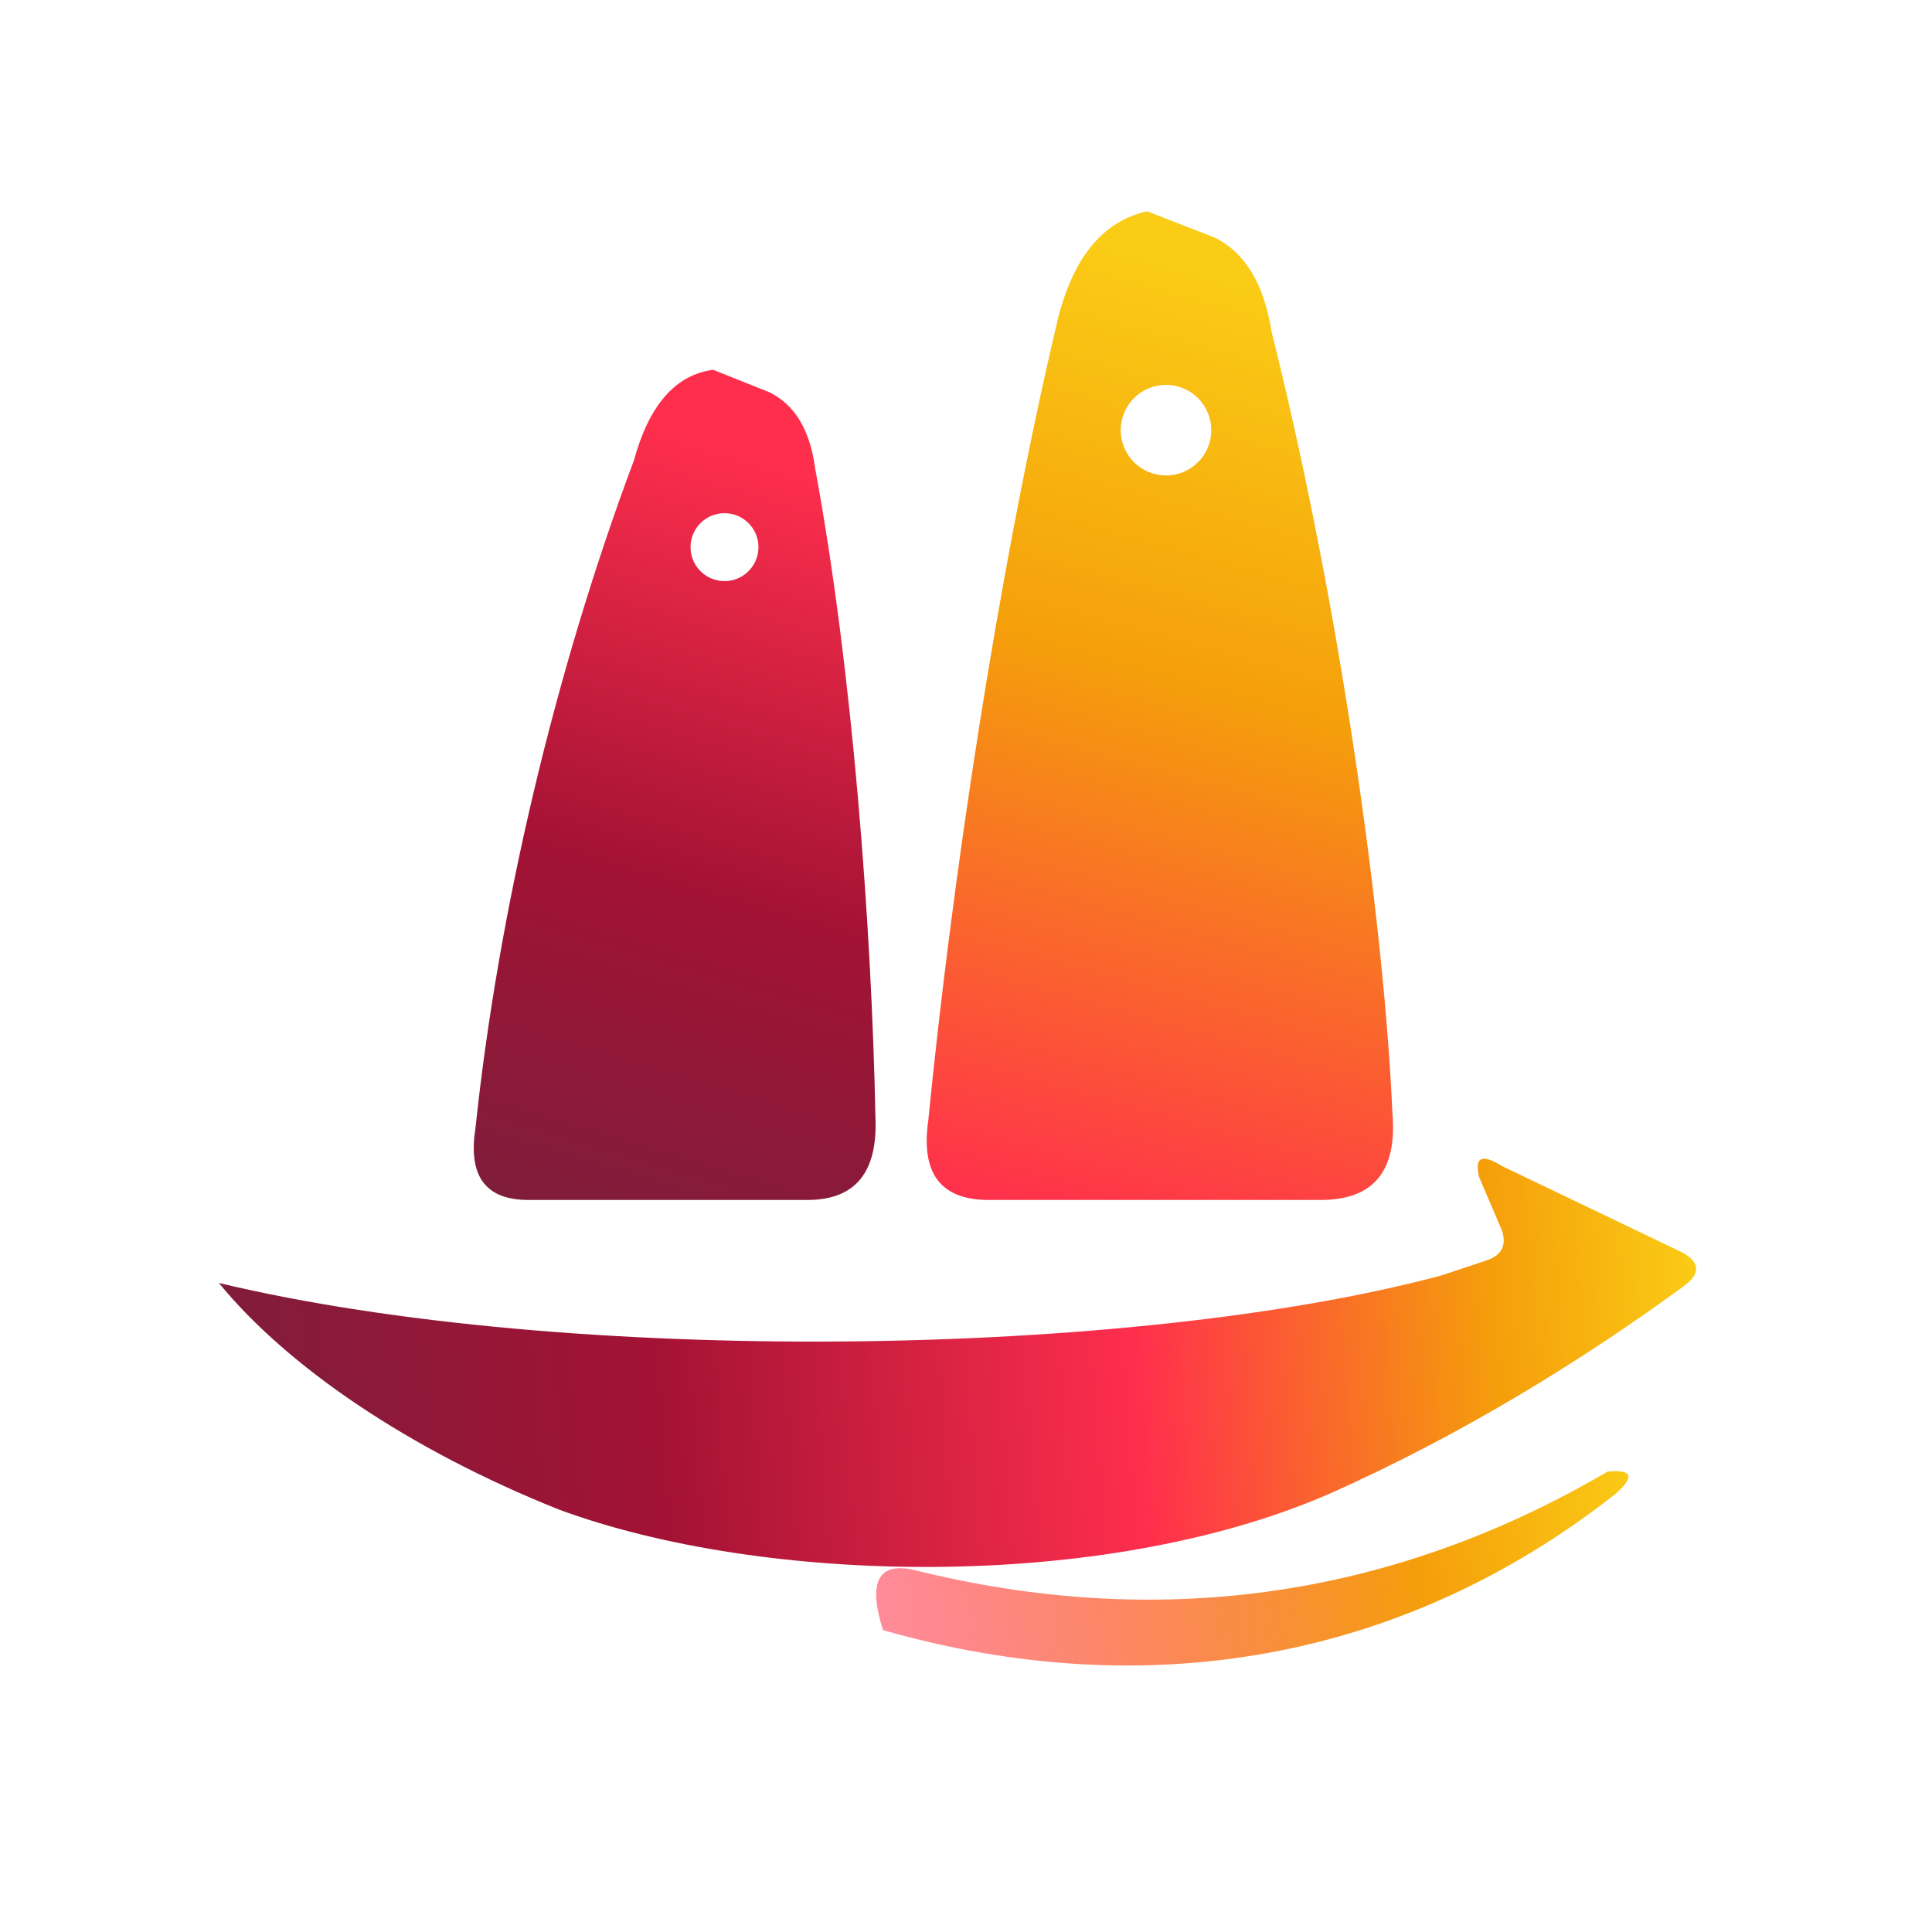
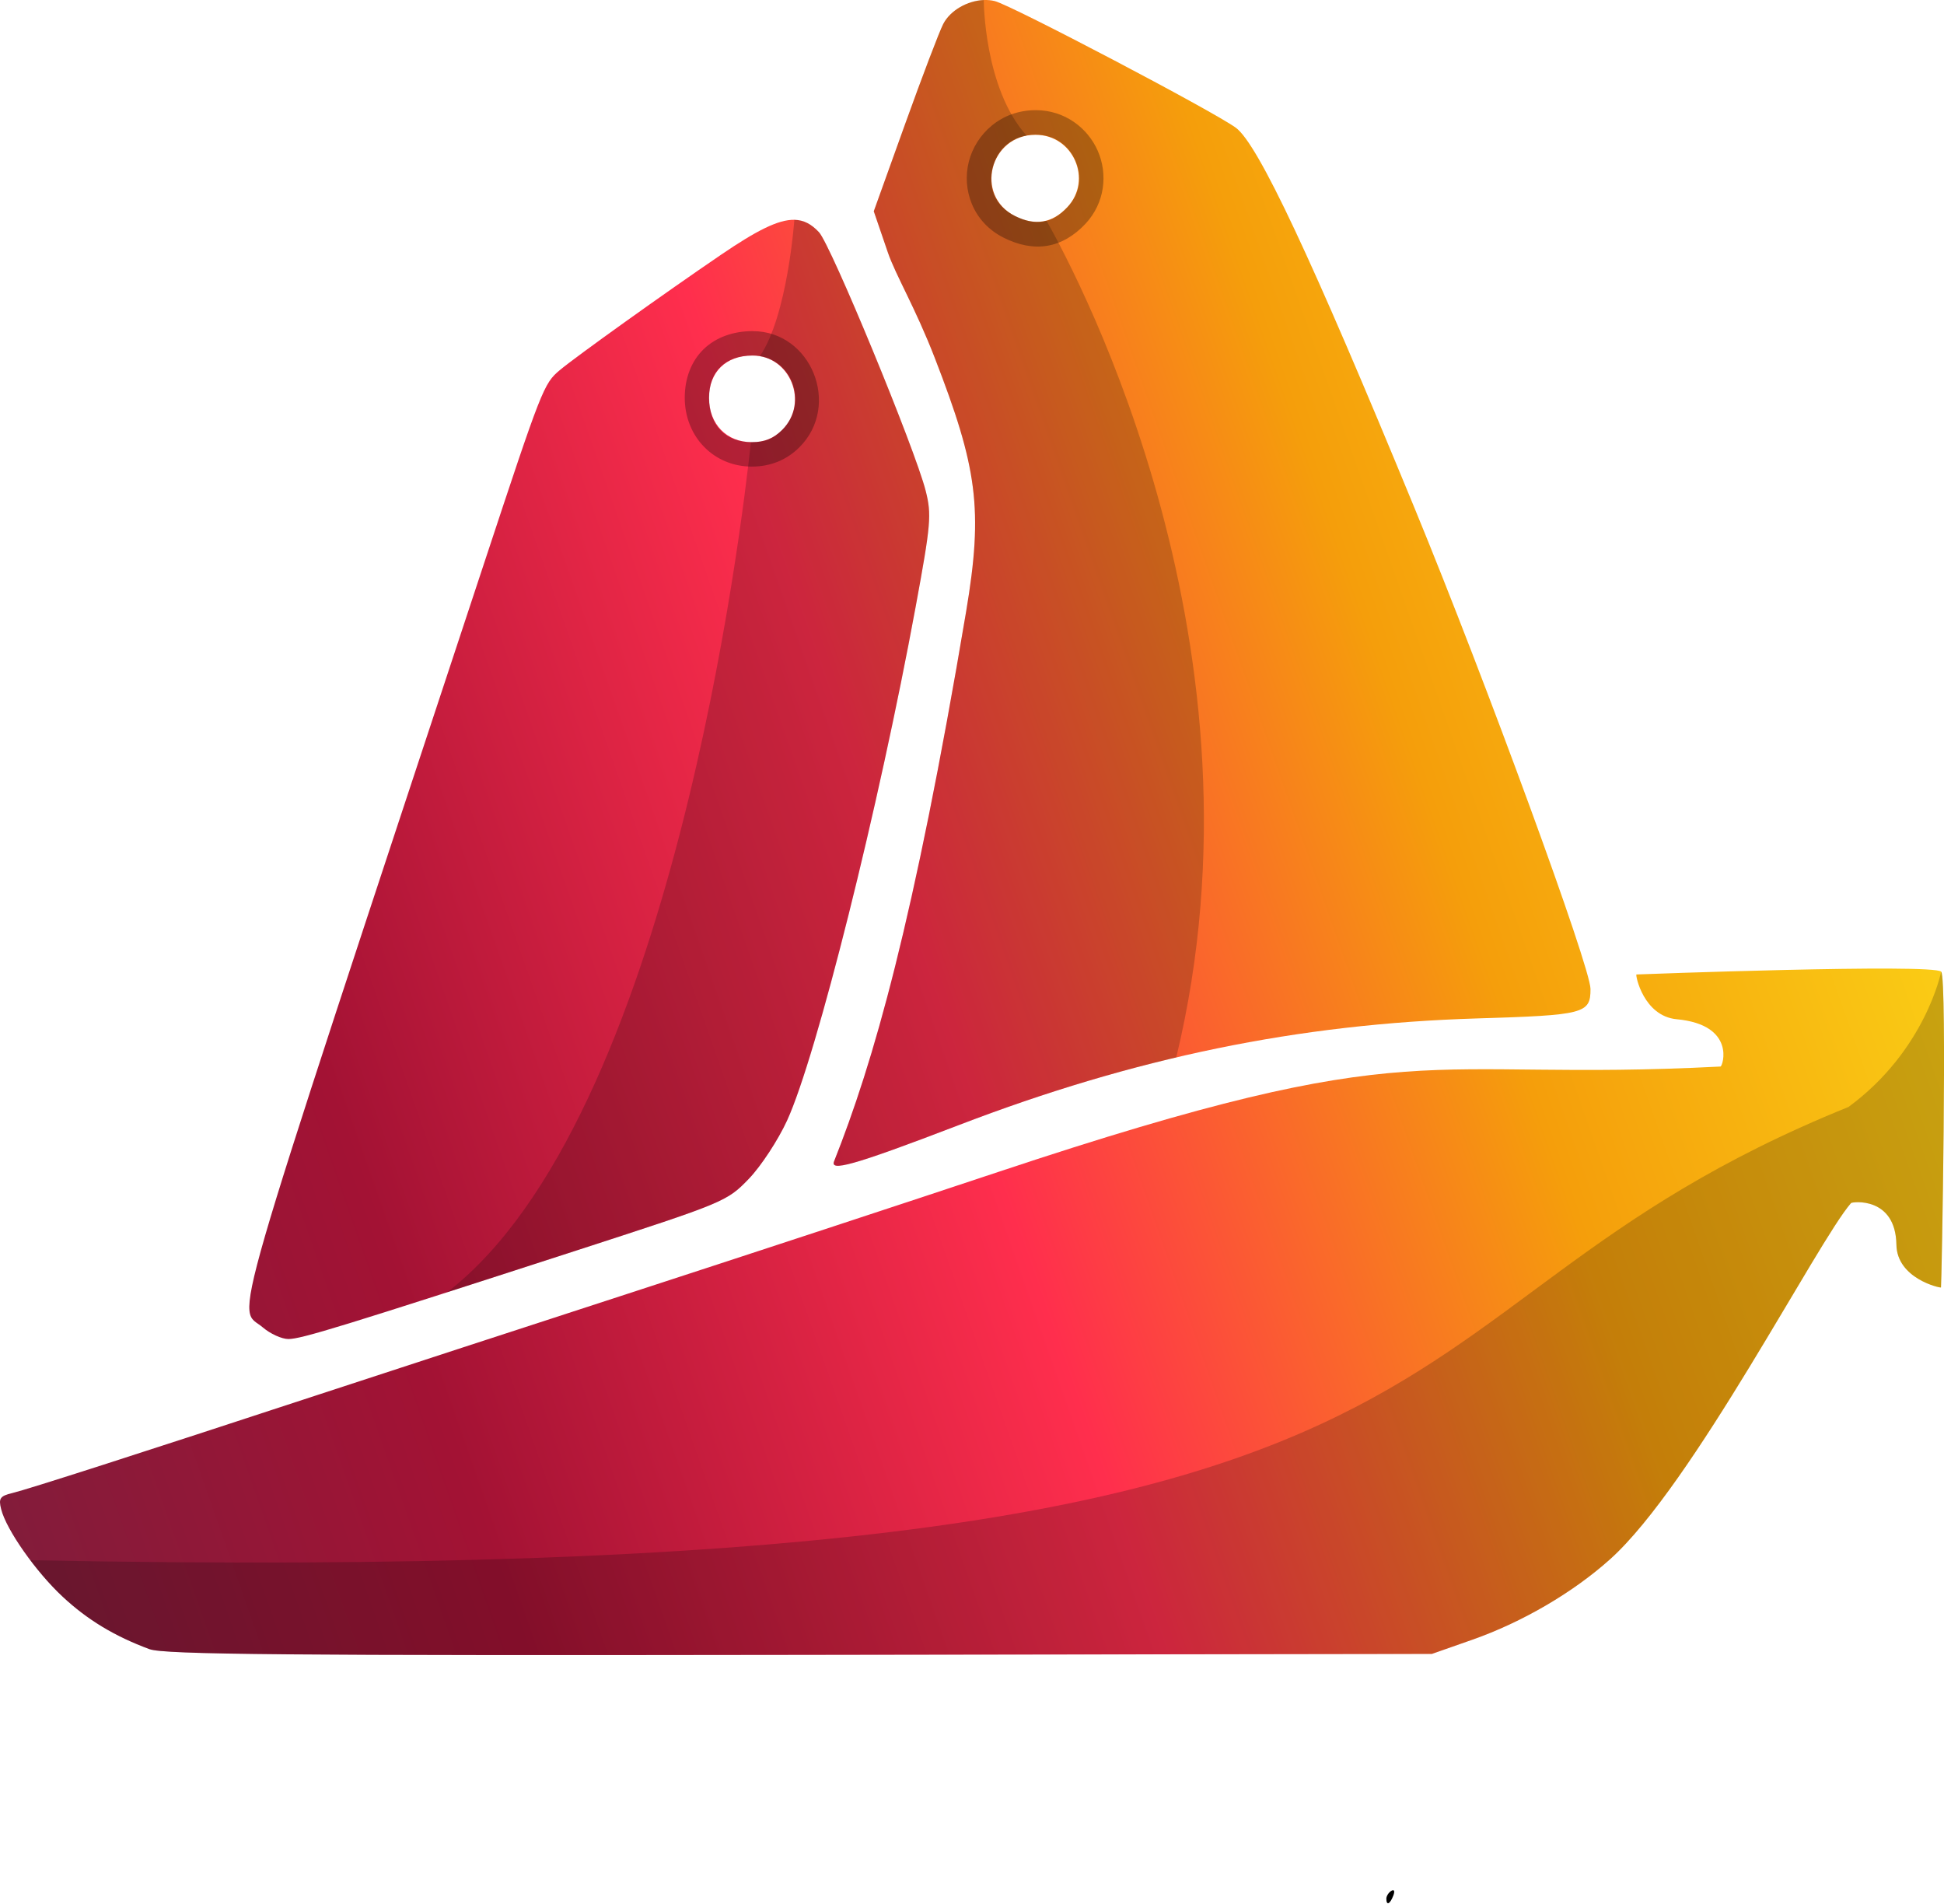
- <svg xmlns="http://www.w3.org/2000/svg" width="512" height="512" viewBox="0 0 512 512">
-   <defs>
-     <linearGradient id="vm-front" gradientUnits="userSpaceOnUse" x1="312" y1="70" x2="244" y2="316">
-       <stop offset="0" stop-color="#FACC15" />
-       <stop offset="0.42" stop-color="#F59E0B" />
-       <stop offset="1" stop-color="#FF2E4D" />
+ <svg xmlns="http://www.w3.org/2000/svg" xmlns:xlink="http://www.w3.org/1999/xlink" width="102.107mm" height="99.944mm" viewBox="0 0 102.107 99.944" version="1.1" id="svg1" xml:space="preserve">
+   <defs id="defs1">
+     <linearGradient id="linearGradient152">
+       <stop style="stop-color:#FACC15;stop-opacity:1;" offset="0" id="stop149" />
+       <stop style="stop-color:#F59E0B;stop-opacity:1;" offset="0.208" id="stop150" />
+       <stop style="stop-color:#FF2E4D;stop-opacity:1;" offset="0.466" id="stop151" />
+       <stop style="stop-color:#A31234;stop-opacity:1;" offset="0.758" id="stop152" />
+       <stop style="stop-color:#7F1D3B;stop-opacity:1;" offset="1" id="stop153" />
    </linearGradient>
-     <linearGradient id="vm-back" gradientUnits="userSpaceOnUse" x1="184" y1="116" x2="124" y2="316">
-       <stop offset="0" stop-color="#FF2E4D" />
-       <stop offset="0.55" stop-color="#A31234" />
-       <stop offset="1" stop-color="#7F1D3B" />
-     </linearGradient>
-     <linearGradient id="vm-hull" gradientUnits="userSpaceOnUse" x1="56" y1="390" x2="452" y2="360">
-       <stop offset="0" stop-color="#7F1D3B" />
-       <stop offset="0.3" stop-color="#A31234" />
-       <stop offset="0.62" stop-color="#FF2E4D" />
-       <stop offset="0.86" stop-color="#F59E0B" />
-       <stop offset="1" stop-color="#FACC15" />
-     </linearGradient>
-     <linearGradient id="vm-wake" gradientUnits="userSpaceOnUse" x1="230" y1="430" x2="436" y2="396">
-       <stop offset="0" stop-color="#FF2E4D" stop-opacity="0.55" />
-       <stop offset="0.7" stop-color="#F59E0B" />
-       <stop offset="1" stop-color="#FACC15" />
-     </linearGradient>
+     <linearGradient xlink:href="#linearGradient152" id="linearGradient238" gradientUnits="userSpaceOnUse" x1="344.508" y1="67.129" x2="242.401" y2="103.017" />
+     <linearGradient xlink:href="#linearGradient152" id="linearGradient239" gradientUnits="userSpaceOnUse" x1="344.508" y1="67.129" x2="242.401" y2="103.017" />
+     <linearGradient xlink:href="#linearGradient152" id="linearGradient240" gradientUnits="userSpaceOnUse" x1="344.508" y1="67.129" x2="242.401" y2="103.017" />
+     <linearGradient xlink:href="#linearGradient152" id="linearGradient241" gradientUnits="userSpaceOnUse" x1="344.508" y1="67.129" x2="242.401" y2="103.017" />
  </defs>
-   <g>
-     <path fill="url(#vm-back)" fill-rule="evenodd" d="M 168 122 Q 174 100 189 98 L 204 104 Q 214 109 216 124 C 226 178 231 246 232 296 Q 233 318 214 318 L 140 318 Q 123 318 126 299 C 132 242 147 178 168 122 Z M 192 136 a 9 9 0 1 0 0.001 0 Z" />
-     <path fill="url(#vm-front)" fill-rule="evenodd" d="M 280 86 Q 286 60 304 56 L 322 63 Q 334 69 337 88 C 356 164 367 248 369 295 Q 371 318 350 318 L 262 318 Q 243 318 246 297 C 252 236 264 154 280 86 Z M 309 102 a 12 12 0 1 0 0.001 0 Z" />
-     <path fill="url(#vm-hull)" d="M 58 340 C 150 362 300 360 382 338 L 394 334 Q 400 332 398 326 L 392 312 Q 390 304 398 309 L 446 332 Q 453 336 446 341 C 420 360 388 380 352 396 C 292 422 202 420 148 400 C 108 384 76 362 58 340 Z" />
-     <path fill="url(#vm-wake)" d="M 234 432 C 304 452 372 440 428 396 Q 436 389 426 390 C 368 424 306 432 242 416 Q 228 413 234 432 Z" />
+   <g id="layer1" transform="translate(-489.9806,1145.842)">
+     <g id="g1" transform="translate(2.879324,-169.8801)">
+       <path style="fill:#000000" d="m 515.754,-902.887 c 0.013,-0.308 0.075,-0.371 0.16,-0.16 0.076,0.191 0.067,0.419 -0.021,0.507 -0.088,0.088 -0.15,-0.068 -0.139,-0.347 z" id="path165" />
+       <path style="fill:#000000" d="m 559.918,-876.259 c 0,-0.137 0.118,-0.322 0.262,-0.411 0.15,-0.093 0.194,0.013 0.104,0.249 -0.176,0.458 -0.366,0.542 -0.366,0.162 z" id="path188" />
+       <g id="g191" style="fill:url(#linearGradient241);fill-opacity:1;fill-rule:nonzero" transform="translate(244.7004,-992.0653)">
+         <path id="path189" style="fill:url(#linearGradient238);fill-opacity:1;fill-rule:nonzero" d="m 294.073,16.105 c -0.855,0.034 -1.758,0.539 -2.13,1.258 -0.205,0.396 -1.109,2.77 -2.01,5.277 l -1.638,4.558 0.739,2.16 c 0.407,1.188 1.443,2.903 2.458,5.522 2.239,5.776 2.561,7.943 1.652,13.348 -2.754,16.365 -4.885,23.704 -6.932,28.854 -0.21,0.528 0.812,0.303 6.52,-1.887 9.281,-3.562 17.857,-5.327 27.256,-5.612 5.639,-0.171 5.953,-0.253 5.953,-1.546 0,-1.15 -5.466,-16.083 -9.251,-25.275 -5.407,-13.131 -8.21,-19.094 -9.378,-19.951 -1.17,-0.858 -11.787,-6.435 -12.663,-6.651 -0.185,-0.046 -0.38,-0.063 -0.577,-0.055 z m 2.719,7.078 c 1.978,0 3.014,2.367 1.665,3.803 -0.787,0.837 -1.691,0.989 -2.745,0.46 -2.138,-1.071 -1.329,-4.264 1.08,-4.264 z" />
+         <path id="path190" style="fill:url(#linearGradient239);fill-opacity:1;fill-rule:nonzero" d="m 284.123,27.646 c -0.84,-0.017 -1.972,0.557 -3.836,1.825 -2.967,2.018 -7.635,5.357 -8.487,6.072 -0.84,0.705 -0.942,0.966 -3.947,10.062 -13.845,41.921 -13.009,39.033 -11.65,40.202 0.392,0.337 0.998,0.612 1.346,0.612 0.674,0 2.822,-0.66 15.212,-4.676 7.695,-2.495 7.821,-2.547 8.967,-3.733 0.639,-0.662 1.547,-2.046 2.018,-3.077 1.544,-3.379 4.806,-16.413 6.75,-26.972 0.8,-4.344 0.842,-4.834 0.525,-6.085 -0.561,-2.209 -4.98,-12.914 -5.606,-13.581 -0.389,-0.415 -0.788,-0.638 -1.292,-0.649 z m -2.198,7.127 c 1.988,0 2.983,2.482 1.564,3.902 -0.448,0.448 -0.943,0.649 -1.599,0.649 -1.324,0 -2.249,-0.955 -2.249,-2.323 0,-1.362 0.888,-2.228 2.285,-2.228 z" />
+         <path style="fill:url(#linearGradient240);fill-opacity:1;fill-rule:nonzero" d="m 250.257,102.706 c -1.835,-0.68 -3.253,-1.535 -4.561,-2.752 -1.415,-1.316 -2.964,-3.519 -3.236,-4.604 -0.142,-0.565 -0.057,-0.688 0.582,-0.842 0.83,-0.2 6.476,-2.014 16.094,-5.171 3.493,-1.146 10.993,-3.593 16.669,-5.438 5.675,-1.845 14.248,-4.662 19.05,-6.262 22.431,-7.471 21.811,-4.695 37.912,-5.528 0.125,-0.006 0.833,-2.19 -2.298,-2.483 -1.739,-0.163 -2.175,-2.305 -2.117,-2.351 0.005,-0.004 15.573,-0.583 16.009,-0.147 0.325,0.325 0.021,16.551 -0.011,16.582 -0.038,0.039 -2.313,-0.46 -2.342,-2.244 -0.041,-2.545 -2.322,-2.257 -2.383,-2.187 -1.765,2.026 -8.303,14.8 -12.659,18.706 -1.952,1.75 -4.614,3.304 -7.24,4.226 l -2.117,0.743 -33.205,0.05 c -26.914,0.04 -33.383,-0.016 -34.146,-0.299 z" id="path191" />
+       </g>
+       <path style="baseline-shift:baseline;display:inline;overflow:visible;opacity:0.3;vector-effect:none;fill:#000000;stroke-width:1.286;enable-background:accumulate;stop-color:#000000" d="m 541.499,-970.177 c -1.833,0 -3.144,1.257 -3.512,2.708 -0.368,1.451 0.201,3.173 1.834,3.991 0.766,0.384 1.543,0.547 2.288,0.422 0.746,-0.125 1.423,-0.534 1.999,-1.148 1.044,-1.112 1.18,-2.632 0.653,-3.836 -0.527,-1.203 -1.735,-2.138 -3.263,-2.138 z m 0,1.286 c 1.015,0 1.743,0.586 2.085,1.366 0.342,0.781 0.279,1.704 -0.412,2.439 -0.435,0.463 -0.846,0.689 -1.273,0.761 -0.428,0.072 -0.912,-0.006 -1.502,-0.301 -1.117,-0.56 -1.403,-1.581 -1.163,-2.527 0.24,-0.946 1.001,-1.738 2.266,-1.738 z" id="path192" />
+       <path style="baseline-shift:baseline;display:inline;overflow:visible;opacity:0.3;vector-effect:none;fill:#000000;stroke-width:1.281;enable-background:accumulate;stop-color:#000000" d="m 526.636,-958.574 c -1.027,0 -1.94,0.327 -2.583,0.954 -0.643,0.627 -0.986,1.531 -0.986,2.543 0,2.042 1.519,3.617 3.524,3.617 0.972,0 1.829,-0.345 2.503,-1.019 2.189,-2.189 0.624,-6.094 -2.458,-6.094 z m 0,1.281 c 2.015,0 2.999,2.455 1.549,3.904 -0.476,0.476 -0.885,0.646 -1.594,0.646 -1.389,0 -2.243,-0.871 -2.243,-2.335 0,-0.733 0.227,-1.26 0.601,-1.624 0.374,-0.364 0.924,-0.591 1.687,-0.591 z" id="path193" />
+       <path id="path194" style="opacity:0.2;fill:#000000" d="m 589.06,-924.937 c 0,0 -0.82,4.134 -4.869,7.104 -27.569,11.144 -14.652,25.4 -95.5,23.801 0.527,0.697 1.127,1.383 1.706,1.921 1.309,1.216 2.726,2.072 4.561,2.752 0.762,0.283 7.231,0.339 34.146,0.299 l 33.205,-0.05 2.117,-0.743 c 2.626,-0.922 5.288,-2.475 7.24,-4.226 4.356,-3.906 10.895,-16.681 12.659,-18.706 0.061,-0.07 2.342,-0.358 2.383,2.187 0.029,1.769 2.269,2.274 2.341,2.244 l 5.1e-4,-5.2e-4 5.2e-4,-5.2e-4 c 0.032,-0.032 0.335,-16.233 0.012,-16.581 z" />
+       <path id="path195" style="opacity:0.2;fill:#000000" d="m 538.774,-975.96 c -0.855,0.034 -1.758,0.539 -2.13,1.258 -0.205,0.396 -1.109,2.77 -2.01,5.277 l -1.638,4.558 0.739,2.16 c 0.407,1.188 1.443,2.903 2.458,5.522 2.239,5.776 2.561,7.943 1.652,13.348 -2.754,16.365 -4.885,23.704 -6.932,28.854 -0.21,0.528 0.812,0.304 6.52,-1.887 3.904,-1.498 7.682,-2.678 11.45,-3.564 5.178,-21.411 -5.023,-40.769 -6.817,-43.942 -0.507,0.139 -1.056,0.058 -1.654,-0.242 -1.992,-0.999 -1.425,-3.84 0.611,-4.221 -2.247,-2.491 -2.25,-7.12 -2.25,-7.12 z" />
+       <path id="path196" style="opacity:0.2;fill:#000000" d="m 528.824,-964.419 c 0,0 -0.352,5.027 -1.81,7.159 1.724,0.297 2.5,2.545 1.176,3.869 -0.448,0.448 -0.943,0.649 -1.599,0.649 -0.017,0 -0.033,-2.1e-4 -0.05,-5.2e-4 -0.46,4.327 -4.157,35.534 -15.954,44.642 1.845,-0.593 4.104,-1.323 6.876,-2.222 7.695,-2.495 7.821,-2.547 8.967,-3.733 0.639,-0.662 1.547,-2.046 2.018,-3.077 1.544,-3.379 4.806,-16.413 6.75,-26.972 0.8,-4.344 0.842,-4.834 0.525,-6.085 -0.561,-2.209 -4.98,-12.914 -5.606,-13.581 -0.389,-0.415 -0.788,-0.638 -1.292,-0.649 z" />
+     </g>
  </g>
</svg>
